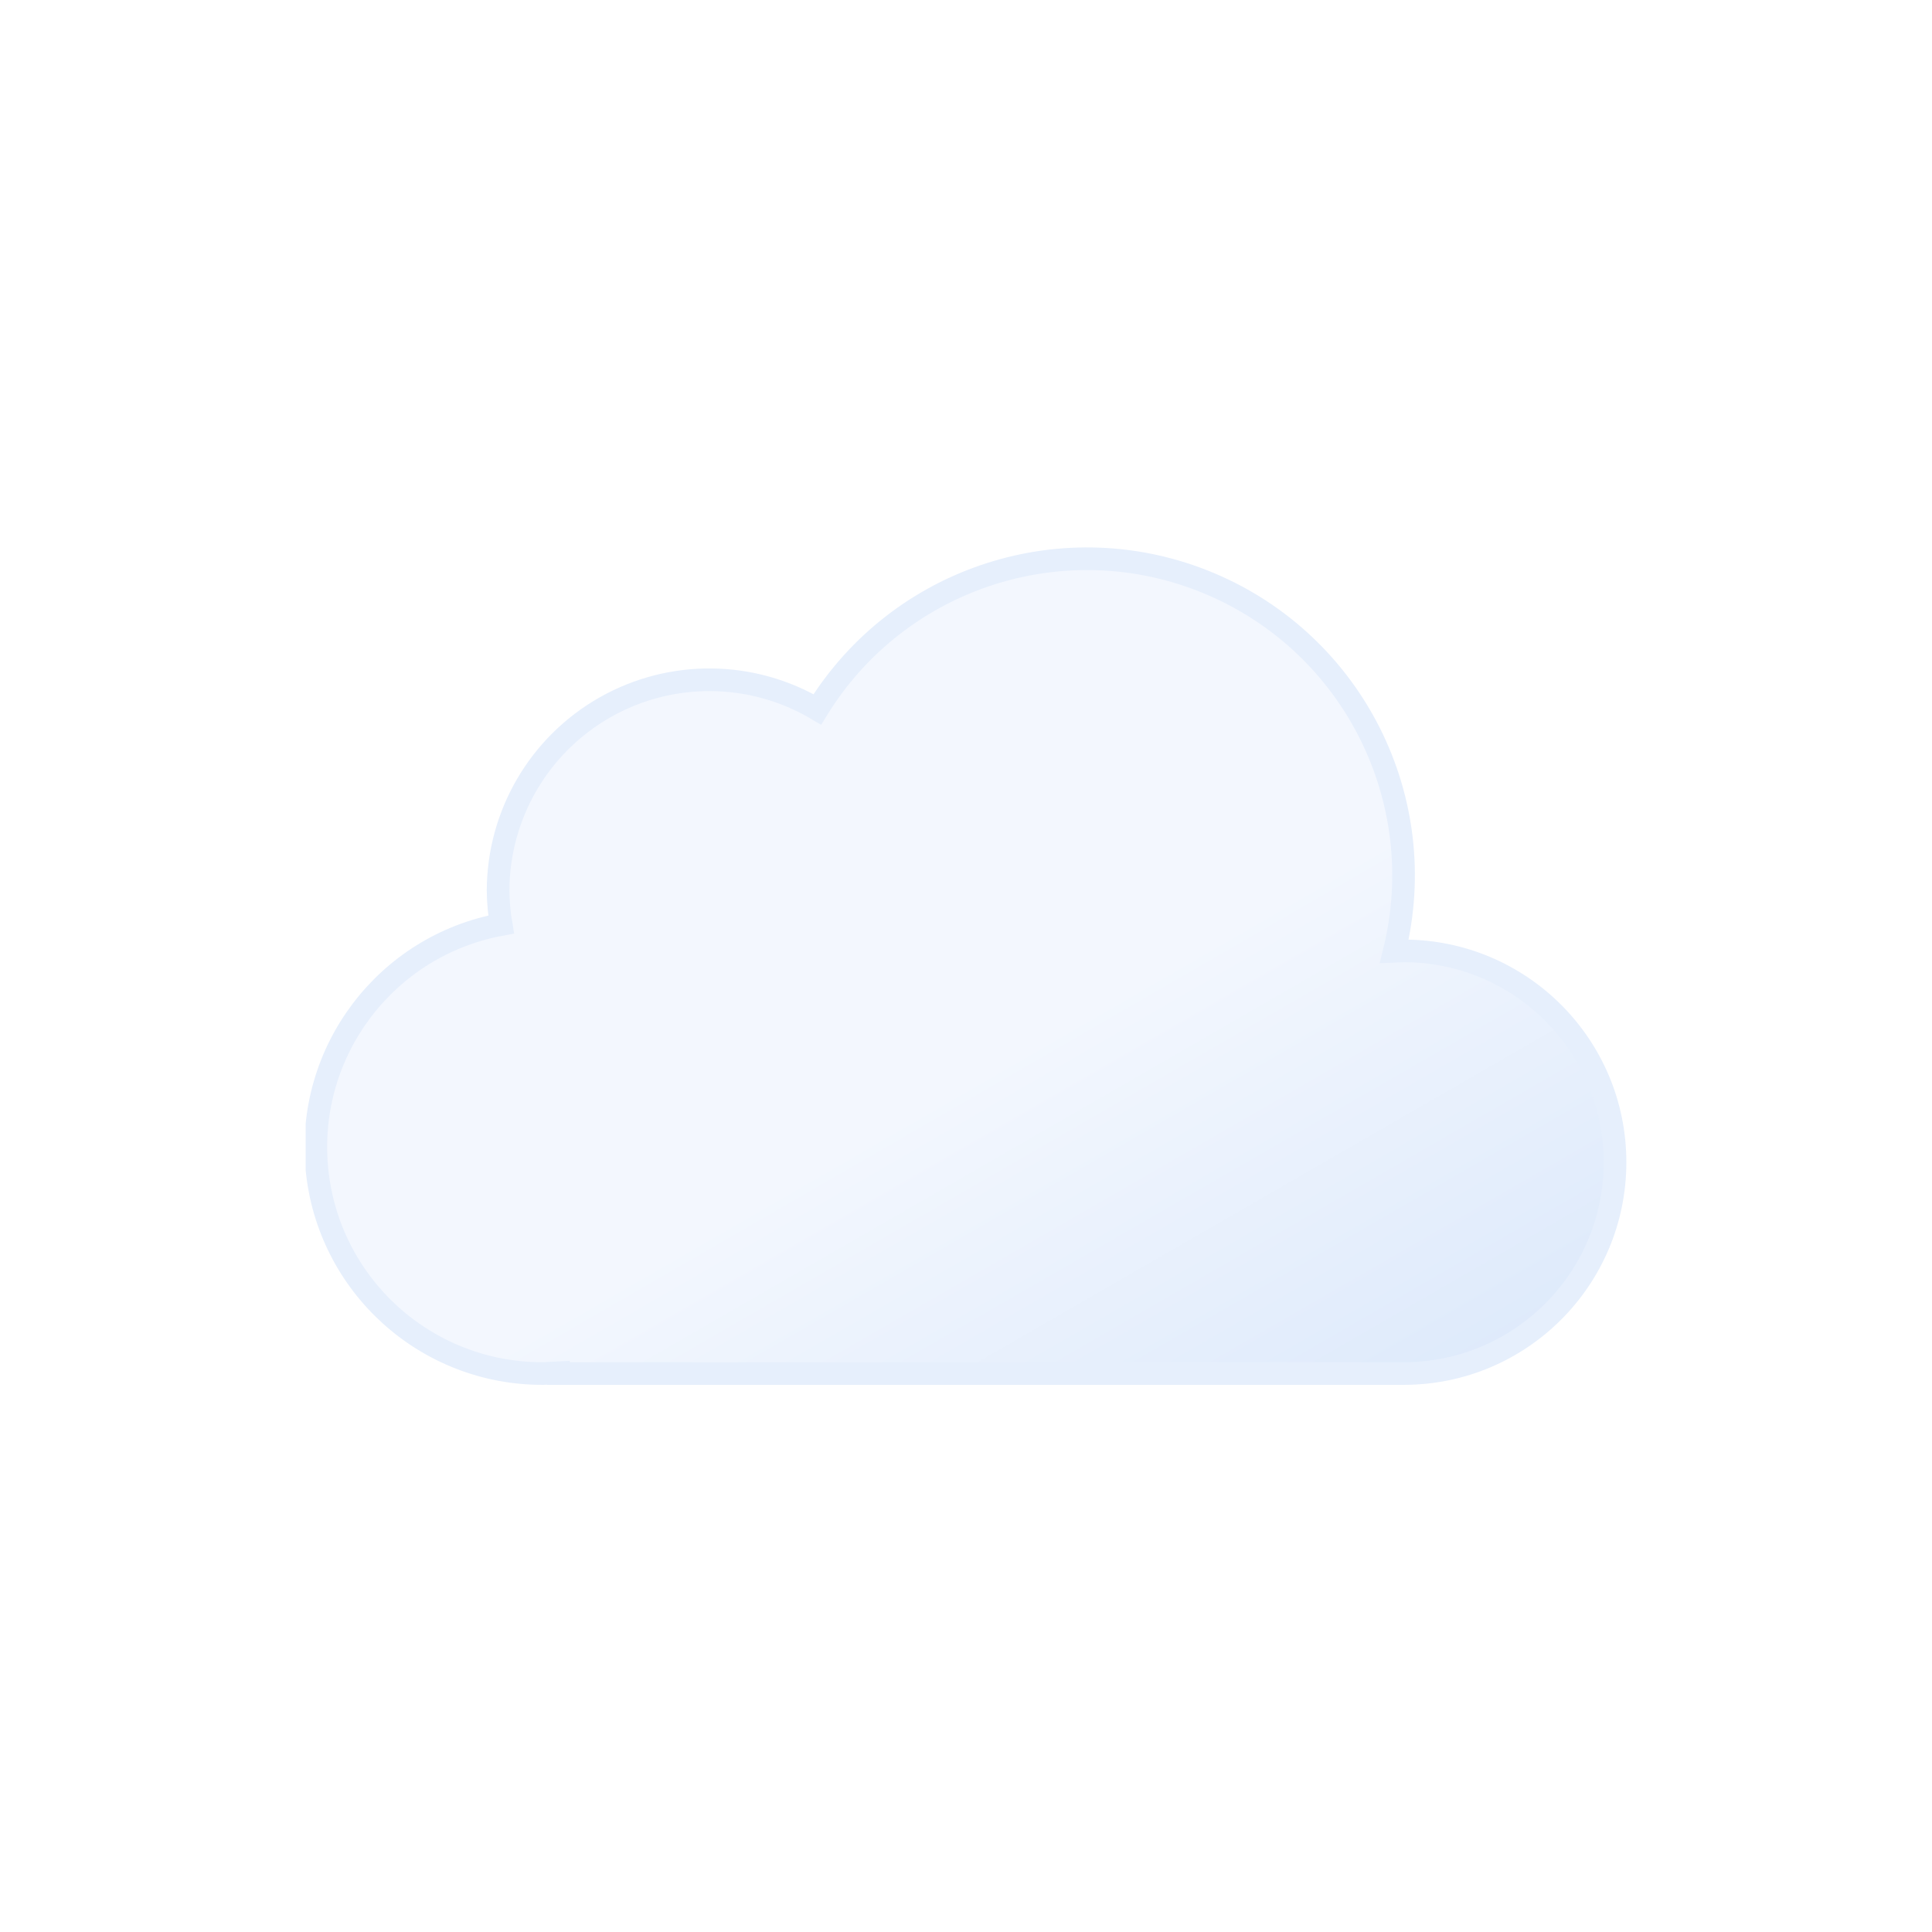
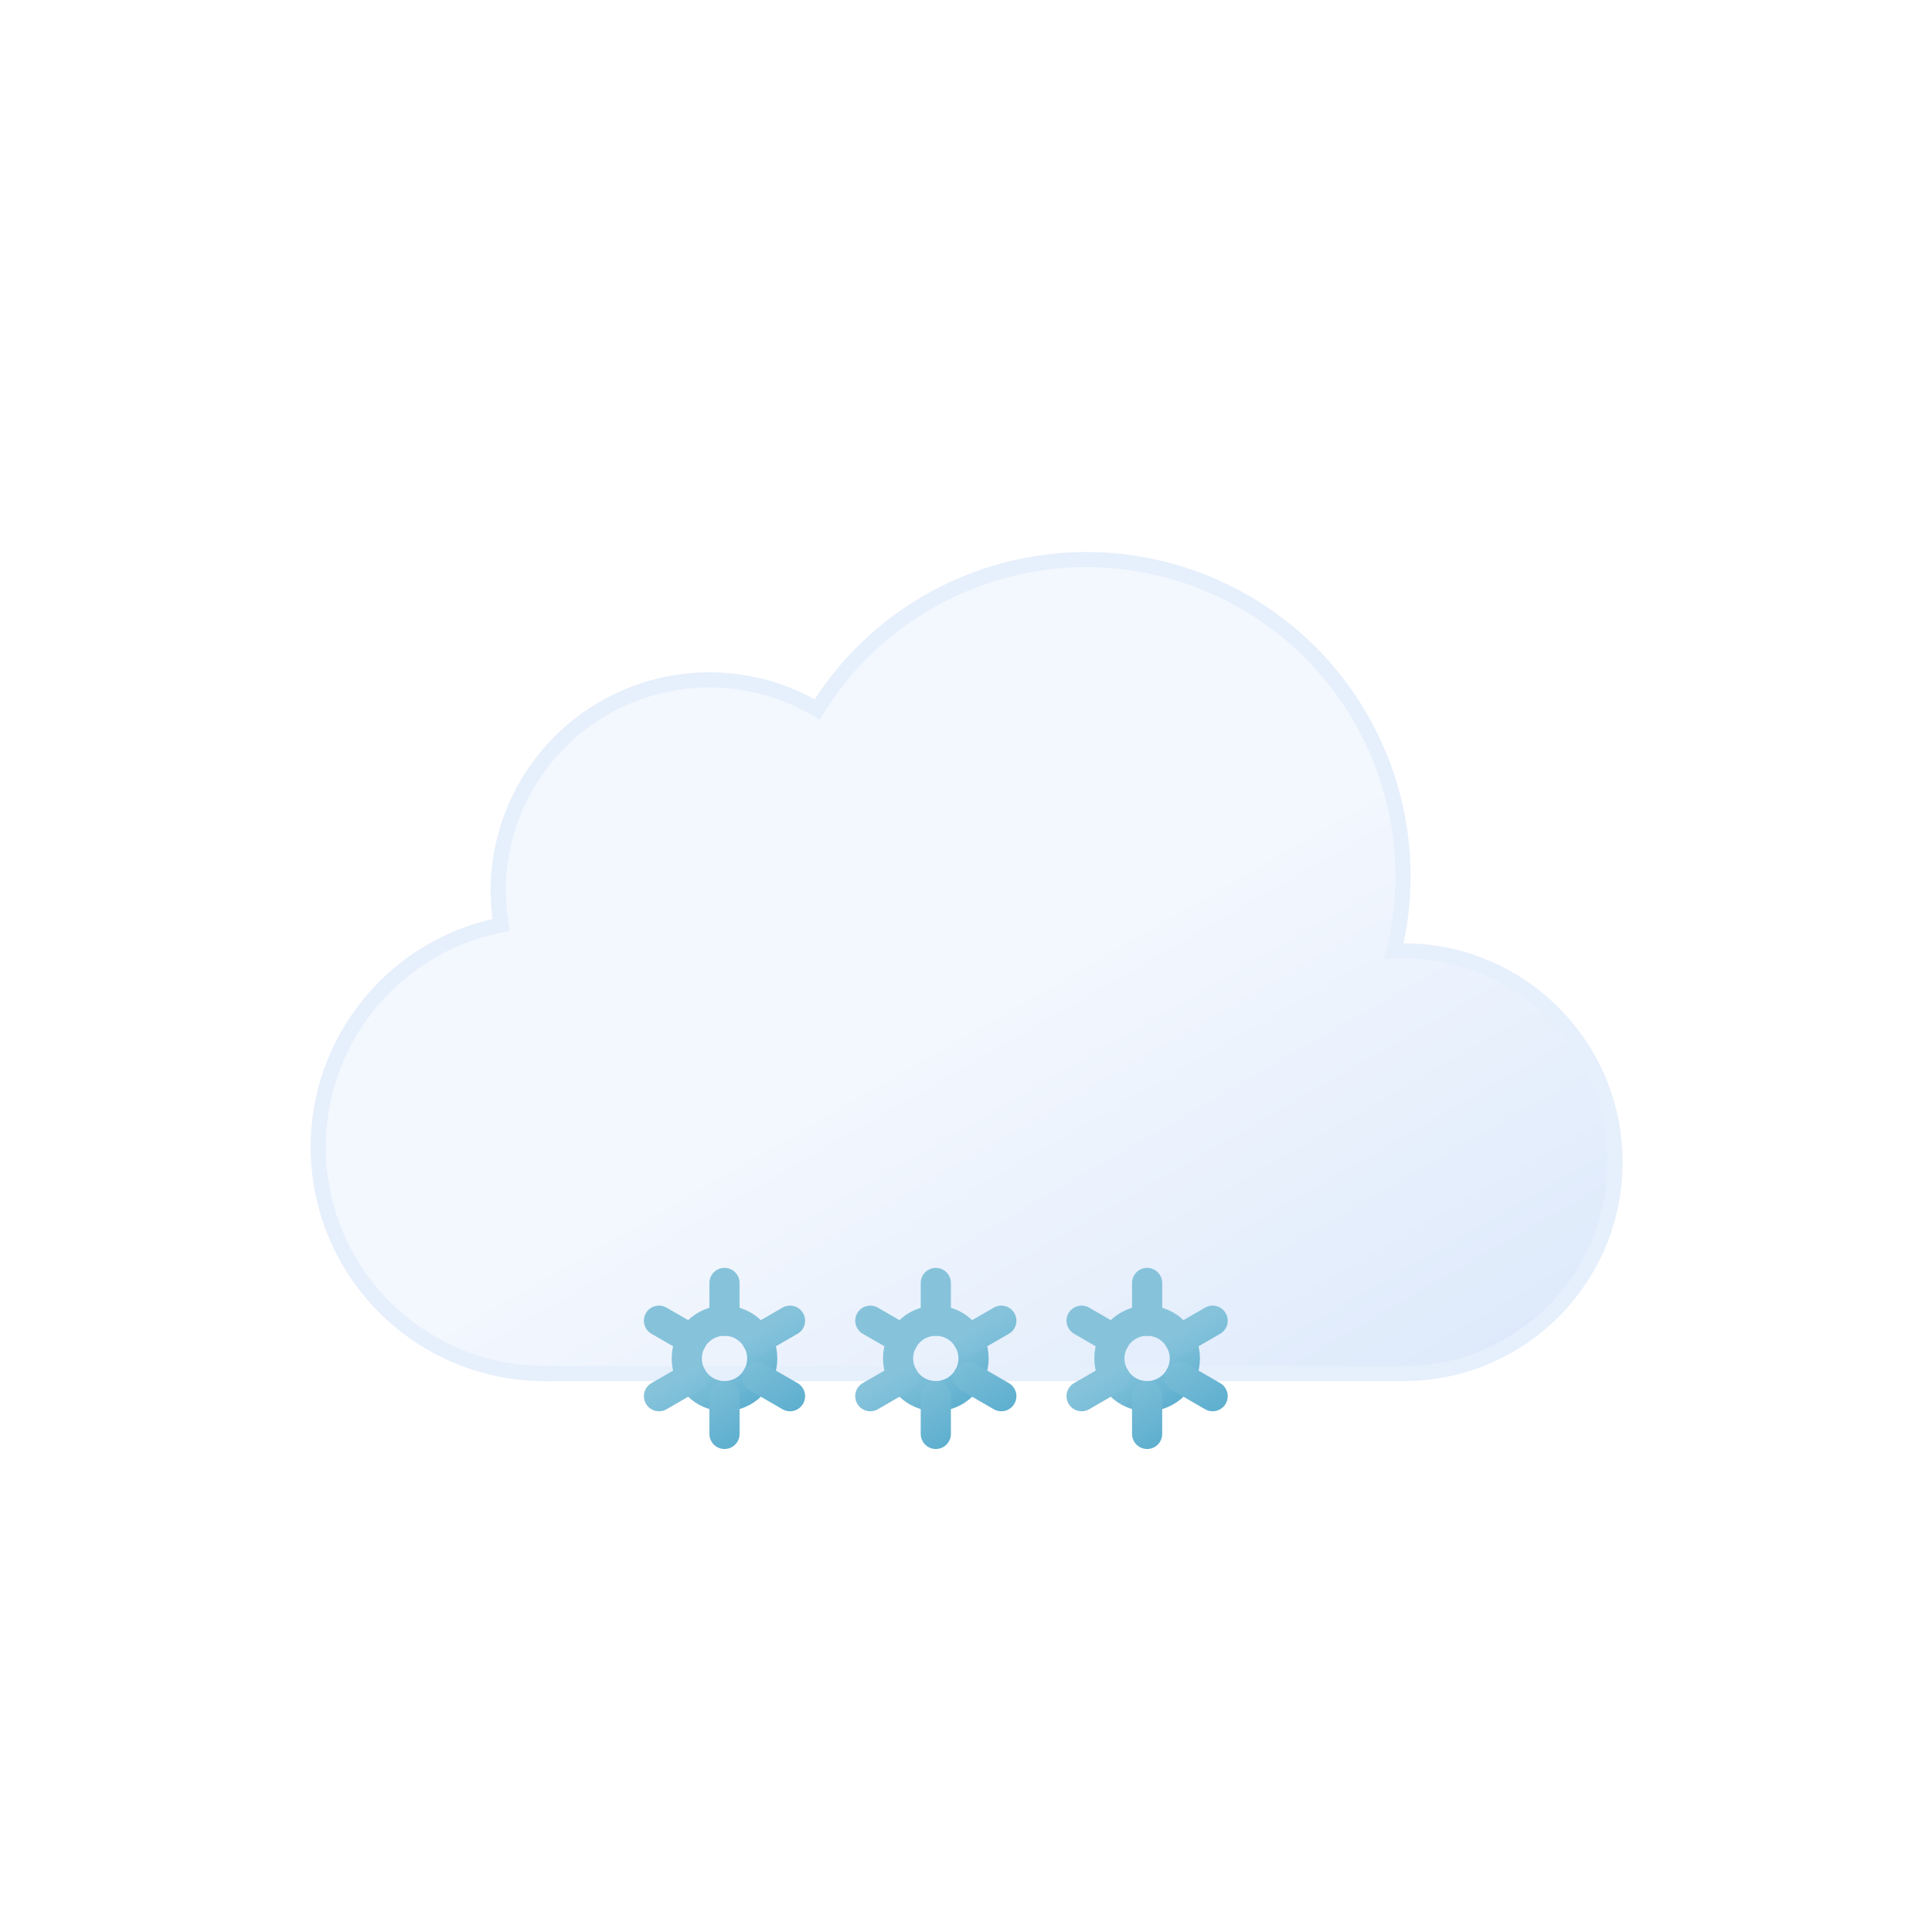
- <svg xmlns="http://www.w3.org/2000/svg" width="256" height="256" viewBox="0 0 512 512">
+ <svg xmlns="http://www.w3.org/2000/svg" xmlns:xlink="http://www.w3.org/1999/xlink" viewBox="0 0 64 64">
  <defs>
-     <linearGradient id="SVGALai0ckp" x1="99.5" x2="232.6" y1="30.7" y2="261.4" gradientUnits="userSpaceOnUse">
+     <linearGradient id="b" x1="22.56" x2="39.2" y1="21.96" y2="50.8" gradientUnits="userSpaceOnUse">
      <stop offset="0" stop-color="#f3f7fe" />
-       <stop offset=".5" stop-color="#f3f7fe" />
+       <stop offset=".45" stop-color="#f3f7fe" />
      <stop offset="1" stop-color="#deeafb" />
    </linearGradient>
-     <linearGradient id="SVG139cFdwJ" x1="11.4" x2="32.8" y1="5.9" y2="43.1" gradientUnits="userSpaceOnUse">
+     <linearGradient id="a" x1="30.12" x2="31.88" y1="43.48" y2="46.52" gradientUnits="userSpaceOnUse">
      <stop offset="0" stop-color="#86c3db" />
-       <stop offset=".5" stop-color="#86c3db" />
+       <stop offset=".45" stop-color="#86c3db" />
      <stop offset="1" stop-color="#5eafcf" />
    </linearGradient>
-     <linearGradient id="SVGrG3G1crQ" x1="67.4" x2="88.8" y1="5.9" y2="43.1" href="#SVG139cFdwJ" />
-     <linearGradient id="SVGCyfG6dnv" x1="123.4" x2="144.8" y1="5.9" y2="43.1" href="#SVG139cFdwJ" />
-     <symbol id="SVGuyKkudqm" viewBox="0 0 350 222">
-       <path fill="url(#SVGALai0ckp)" stroke="#e6effc" stroke-miterlimit="10" stroke-width="6" d="m291 107l-2.5.1A83.9 83.9 0 0 0 135.6 43A56 56 0 0 0 51 91a56.6 56.6 0 0 0 .8 9A60 60 0 0 0 63 219l4-.2v.2h224a56 56 0 0 0 0-112Z" />
-     </symbol>
-     <symbol id="SVGQEI3FbgW" viewBox="0 0 156.2 49">
-       <g>
-         <path fill="url(#SVG139cFdwJ)" stroke="#86c3db" stroke-miterlimit="10" d="m41.7 31l-5.8-3.3a13.7 13.7 0 0 0 0-6.5l5.8-3.2a4 4 0 0 0 1.5-5.5a4 4 0 0 0-5.6-1.5l-5.8 3.3a13.6 13.6 0 0 0-2.6-2a13.8 13.8 0 0 0-3-1.3V4.5a4 4 0 0 0-8.1 0v6.6a14.3 14.3 0 0 0-5.7 3.2L6.6 11A4 4 0 0 0 1 12.5A4 4 0 0 0 2.5 18l5.8 3.3a13.7 13.7 0 0 0 0 6.5L2.5 31A4 4 0 0 0 1 36.5a4 4 0 0 0 3.5 2a4 4 0 0 0 2-.5l5.8-3.3a13.6 13.6 0 0 0 2.6 2a13.8 13.8 0 0 0 3 1.2v6.6a4 4 0 0 0 8.2 0v-6.6a14.2 14.2 0 0 0 5.6-3.2l6 3.3a4 4 0 0 0 2 .5a4 4 0 0 0 3.4-2a4 4 0 0 0-1.4-5.5ZM19 29.7a6 6 0 0 1-2.3-8.2a6.1 6.1 0 0 1 5.3-3a6.2 6.2 0 0 1 3 .8a6 6 0 0 1 2.2 8.2a6.1 6.1 0 0 1-8.2 2.2Z" opacity="0">
-           <animateTransform additive="sum" attributeName="transform" dur="6s" repeatCount="indefinite" type="rotate" values="0 24 24; 360 24 24" />
-           <animate id="SVGAabfFc4f" attributeName="opacity" begin="0s;SVGAabfFc4f.end+1s" dur="2s" keyTimes="0; .17; .83; 1" values="0; 1; 1; 0" />
-         </path>
-         <animateTransform id="SVGTSjvvdWt" additive="sum" attributeName="transform" begin="0s;SVGTSjvvdWt.end+1s" dur="2s" type="translate" values="0 -36; 0 92;" />
-       </g>
-       <g>
-         <path fill="url(#SVGrG3G1crQ)" stroke="#86c3db" stroke-miterlimit="10" d="m97.7 31l-5.8-3.3a13.7 13.7 0 0 0 0-6.5l5.8-3.2a4 4 0 0 0 1.5-5.5a4 4 0 0 0-5.6-1.5l-5.8 3.3a13.6 13.6 0 0 0-2.6-2a13.8 13.8 0 0 0-3-1.3V4.5a4 4 0 0 0-8.1 0v6.6a14.3 14.3 0 0 0-5.7 3.2L62.6 11a4 4 0 0 0-5.6 1.5a4 4 0 0 0 1.5 5.5l5.8 3.3a13.7 13.7 0 0 0 0 6.5L58.5 31a4 4 0 0 0-1.5 5.5a4 4 0 0 0 3.5 2a4 4 0 0 0 2-.5l5.8-3.3a13.6 13.6 0 0 0 2.7 2a13.8 13.8 0 0 0 3 1.2v6.6a4 4 0 0 0 8 0v-6.6a14.2 14.2 0 0 0 5.7-3.2l6 3.3a4 4 0 0 0 2 .5a4 4 0 0 0 3.4-2a4 4 0 0 0-1.4-5.5ZM75 29.7a6 6 0 0 1-2.3-8.2a6.1 6.1 0 0 1 5.3-3a6.2 6.2 0 0 1 3 .8a6 6 0 0 1 2.2 8.2a6.1 6.1 0 0 1-8.2 2.2Z" opacity="0">
-           <animateTransform additive="sum" attributeName="transform" dur="6s" repeatCount="indefinite" type="rotate" values="0 80 24; 360 80 24" />
-           <animate id="SVGT44nRbxW" attributeName="opacity" begin="-.83s;SVGT44nRbxW.end+1s" dur="2s" keyTimes="0; .17; .83; 1" values="0; 1; 1; 0" />
-         </path>
-         <animateTransform id="SVGk2bN2bht" additive="sum" attributeName="transform" begin="-.83s;SVGk2bN2bht.end+1s" dur="2s" type="translate" values="0 -36; 0 92;" />
-       </g>
-       <g>
-         <path fill="url(#SVGCyfG6dnv)" stroke="#86c3db" stroke-miterlimit="10" d="m153.7 31l-5.8-3.3a13.7 13.7 0 0 0 0-6.5l5.8-3.2a4 4 0 0 0 1.5-5.5a4 4 0 0 0-5.6-1.5l-5.8 3.3a13.6 13.6 0 0 0-2.6-2a13.8 13.8 0 0 0-3-1.3V4.5a4 4 0 0 0-8.1 0v6.6a14.3 14.3 0 0 0-5.7 3.2l-5.8-3.3a4 4 0 0 0-5.6 1.5a4 4 0 0 0 1.5 5.5l5.8 3.3a13.7 13.7 0 0 0 0 6.5l-5.8 3.2a4 4 0 0 0-1.5 5.5a4 4 0 0 0 3.5 2a4 4 0 0 0 2-.5l5.8-3.3a13.6 13.6 0 0 0 2.7 2a13.8 13.8 0 0 0 3 1.2v6.6a4 4 0 0 0 8 0v-6.6a14.2 14.2 0 0 0 5.7-3.2l5.8 3.3a4 4 0 0 0 2 .5a4 4 0 0 0 3.5-2a4 4 0 0 0-1.3-5.5ZM131 29.7a6 6 0 0 1-2.3-8.2a6.1 6.1 0 0 1 5.3-3a6.2 6.2 0 0 1 3 .8a6 6 0 0 1 2.2 8.2a6.1 6.1 0 0 1-8.2 2.2Z" opacity="0">
-           <animateTransform additive="sum" attributeName="transform" dur="6s" repeatCount="indefinite" type="rotate" values="0 136 24; 360 136 24" />
-           <animate id="SVGCJRcBb1Z" attributeName="opacity" begin=".83s;SVGCJRcBb1Z.end+1s" dur="2s" keyTimes="0; .17; .83; 1" values="0; 1; 1; 0" />
-         </path>
-         <animateTransform id="SVGzzQ3Ec2y" additive="sum" attributeName="transform" begin=".83s;SVGzzQ3Ec2y.end+1s" dur="2s" type="translate" values="0 -36; 0 92;" />
-       </g>
-     </symbol>
+     <linearGradient id="c" x1="29.67" x2="32.33" y1="42.69" y2="47.31" xlink:href="#a" />
+     <linearGradient id="d" x1="23.12" x2="24.88" y1="43.48" y2="46.52" xlink:href="#a" />
+     <linearGradient id="e" x1="22.67" x2="25.33" y1="42.69" y2="47.31" xlink:href="#a" />
+     <linearGradient id="f" x1="37.12" x2="38.88" y1="43.48" y2="46.52" xlink:href="#a" />
+     <linearGradient id="g" x1="36.67" x2="39.33" y1="42.69" y2="47.31" xlink:href="#a" />
  </defs>
-   <use width="350" height="222" href="#SVGuyKkudqm" transform="translate(81 145)" />
-   <use width="156.2" height="49" href="#SVGQEI3FbgW" transform="translate(177.9 337.5)" />
+   <path fill="url(#b)" stroke="#e6effc" stroke-miterlimit="10" stroke-width=".5" d="M46.5 31.5h-.32a10.49 10.49 0 00-19.11-8 7 7 0 00-10.57 6 7.21 7.21 0 00.1 1.14A7.5 7.5 0 0018 45.5a4.19 4.19 0 00.5 0v0h28a7 7 0 000-14z" />
+   <g>
+     <circle cx="31" cy="45" r="1.25" fill="none" stroke="url(#a)" stroke-miterlimit="10" />
+     <path fill="none" stroke="url(#c)" stroke-linecap="round" stroke-miterlimit="10" d="M33.17 46.25l-1.09-.63m-2.16-1.24l-1.09-.63M31 42.5v1.25m0 3.75v-1.25m-1.08-.63l-1.09.63m4.34-2.5l-1.09.63" />
+     <animateTransform additive="sum" attributeName="transform" dur="4s" repeatCount="indefinite" type="translate" values="-1 -6; 1 12" />
+     <animateTransform additive="sum" attributeName="transform" dur="9s" repeatCount="indefinite" type="rotate" values="0 31 45; 360 31 45" />
+     <animate attributeName="opacity" dur="4s" repeatCount="indefinite" values="0;1;1;1;0" />
+   </g>
+   <g>
+     <circle cx="24" cy="45" r="1.25" fill="none" stroke="url(#d)" stroke-miterlimit="10" />
+     <path fill="none" stroke="url(#e)" stroke-linecap="round" stroke-miterlimit="10" d="M26.17 46.25l-1.09-.63m-2.16-1.24l-1.09-.63M24 42.5v1.25m0 3.75v-1.25m-1.08-.63l-1.09.63m4.34-2.5l-1.09.63" />
+     <animateTransform additive="sum" attributeName="transform" begin="-2s" dur="4s" repeatCount="indefinite" type="translate" values="1 -6; -1 12" />
+     <animateTransform additive="sum" attributeName="transform" dur="9s" repeatCount="indefinite" type="rotate" values="0 24 45; 360 24 45" />
+     <animate attributeName="opacity" begin="-2s" dur="4s" repeatCount="indefinite" values="0;1;1;1;0" />
+   </g>
+   <g>
+     <circle cx="38" cy="45" r="1.25" fill="none" stroke="url(#f)" stroke-miterlimit="10" />
+     <path fill="none" stroke="url(#g)" stroke-linecap="round" stroke-miterlimit="10" d="M40.17 46.25l-1.09-.63m-2.16-1.24l-1.09-.63M38 42.5v1.25m0 3.75v-1.25m-1.08-.63l-1.09.63m4.34-2.5l-1.09.63" />
+     <animateTransform additive="sum" attributeName="transform" begin="-1s" dur="4s" repeatCount="indefinite" type="translate" values="1 -6; -1 12" />
+     <animateTransform additive="sum" attributeName="transform" dur="9s" repeatCount="indefinite" type="rotate" values="0 38 45; 360 38 45" />
+     <animate attributeName="opacity" begin="-1s" dur="4s" repeatCount="indefinite" values="0;1;1;1;0" />
+   </g>
</svg>
